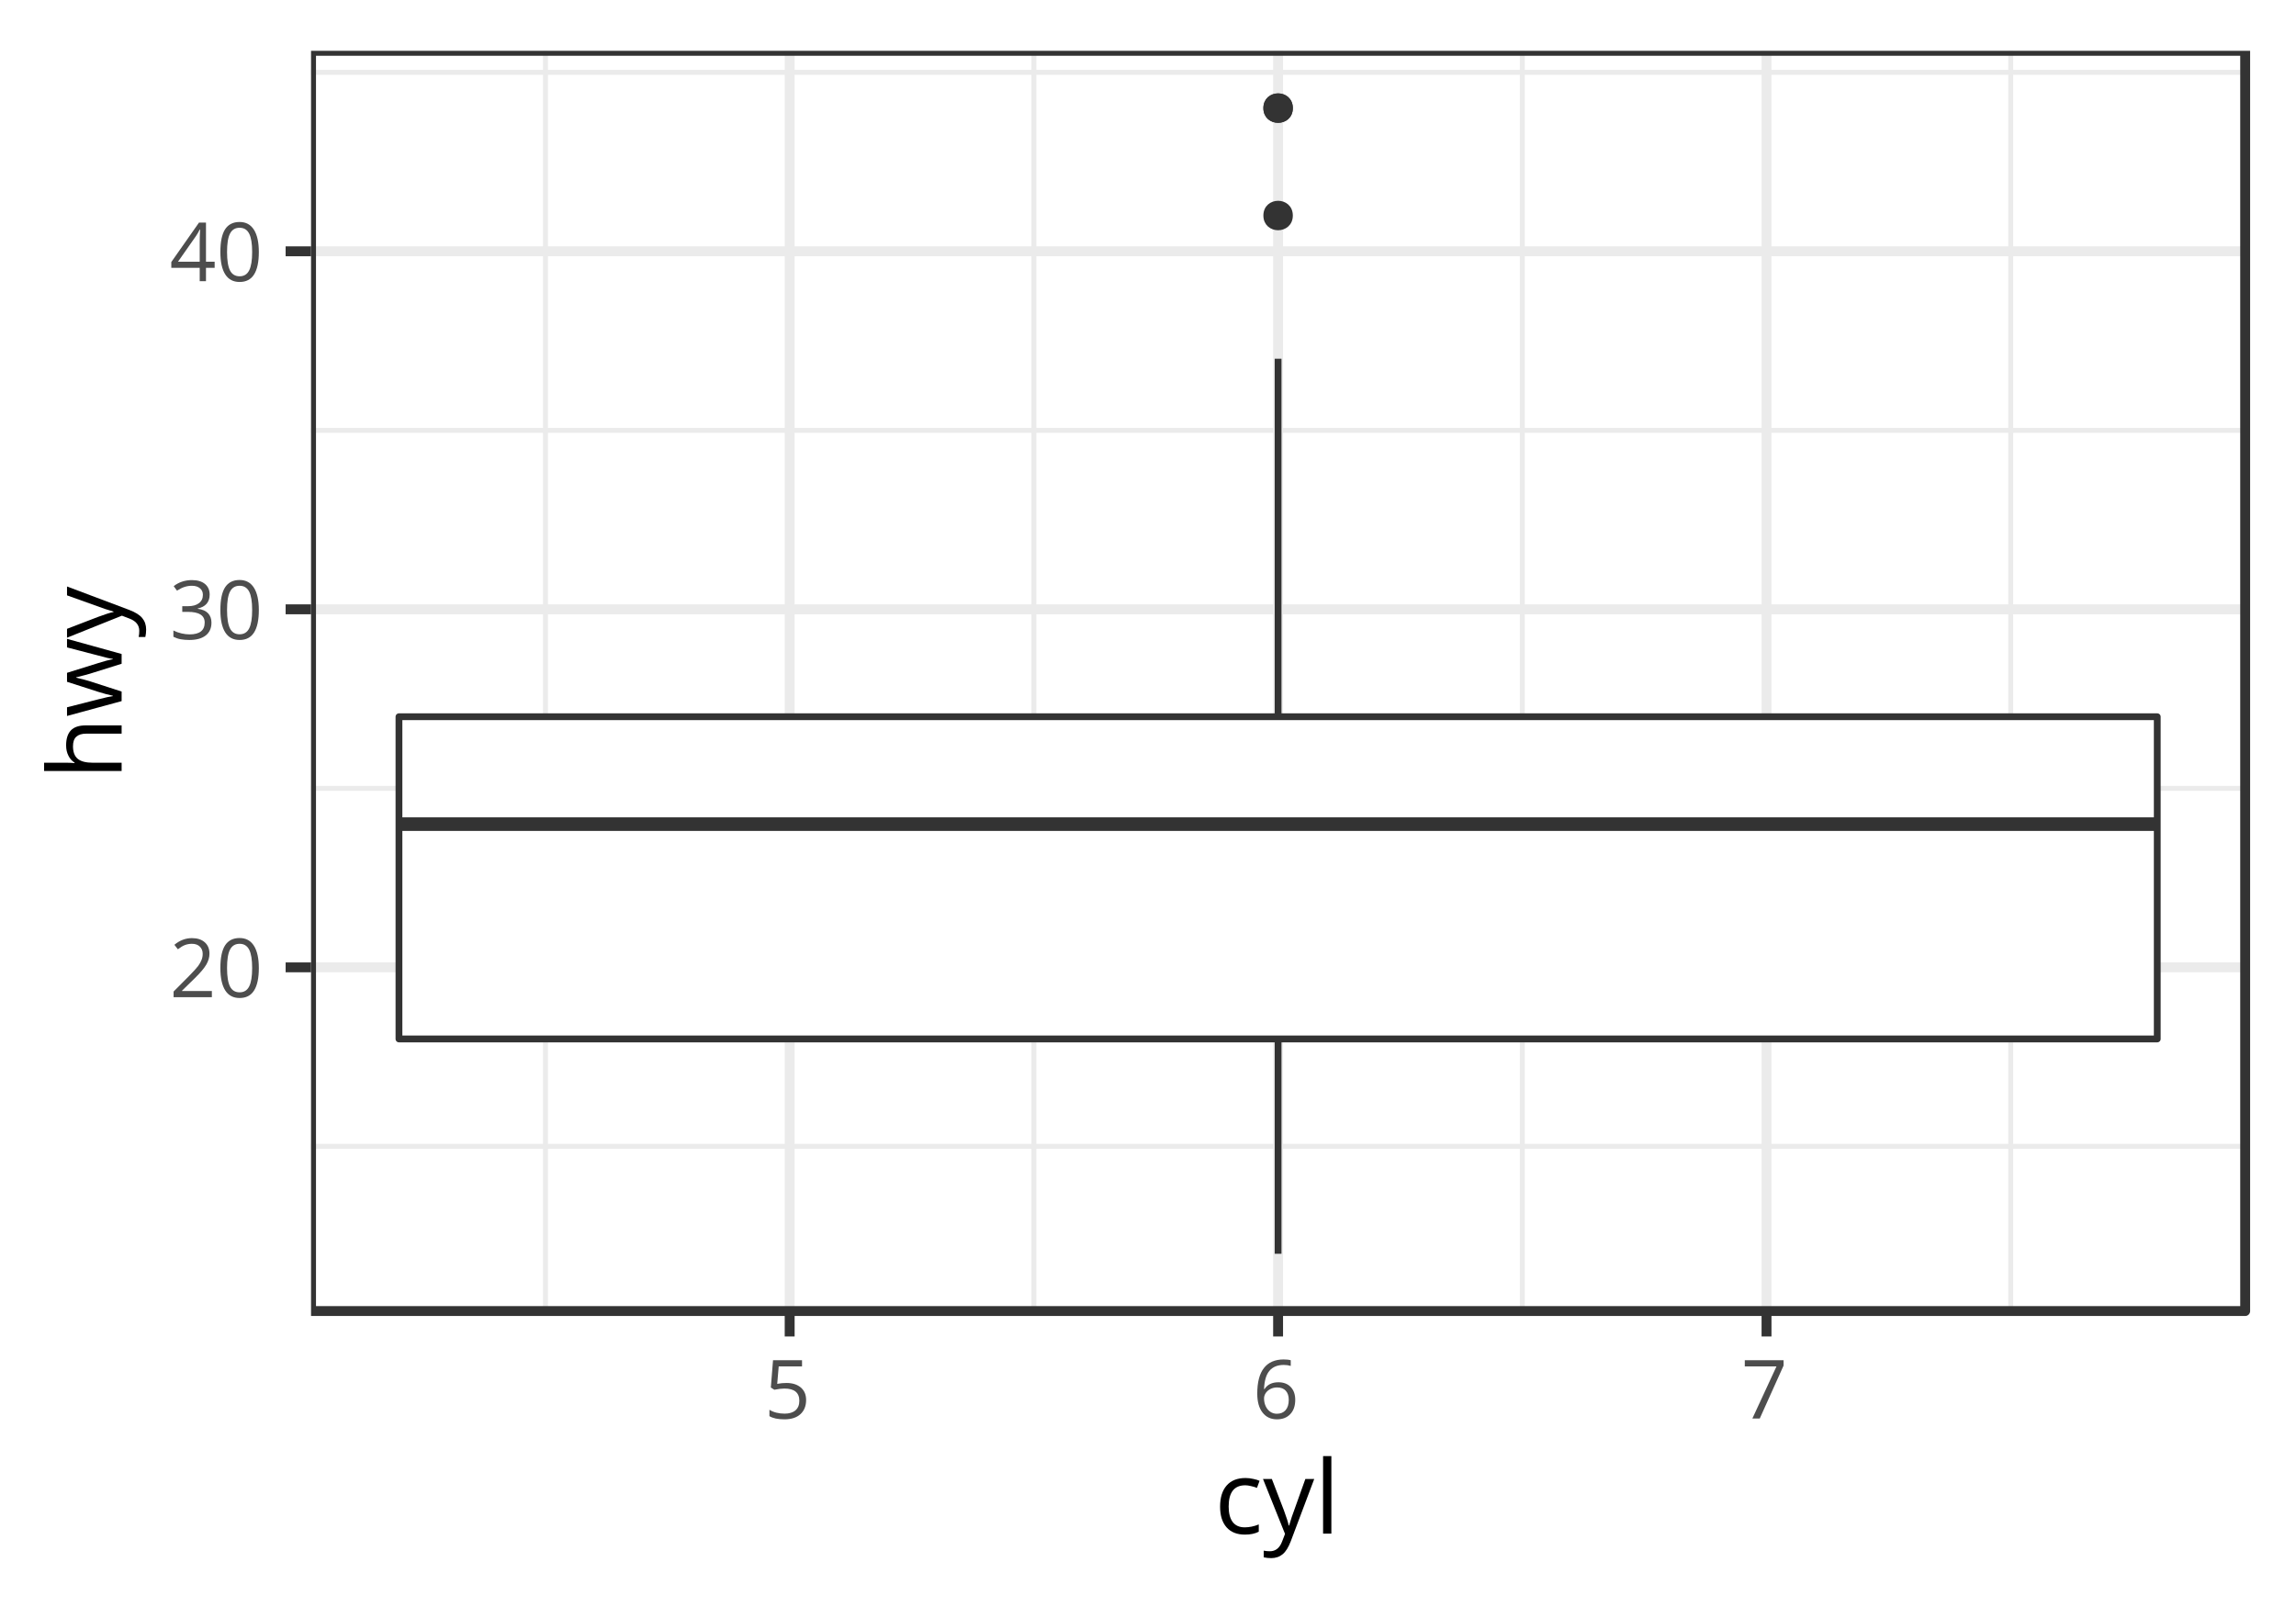
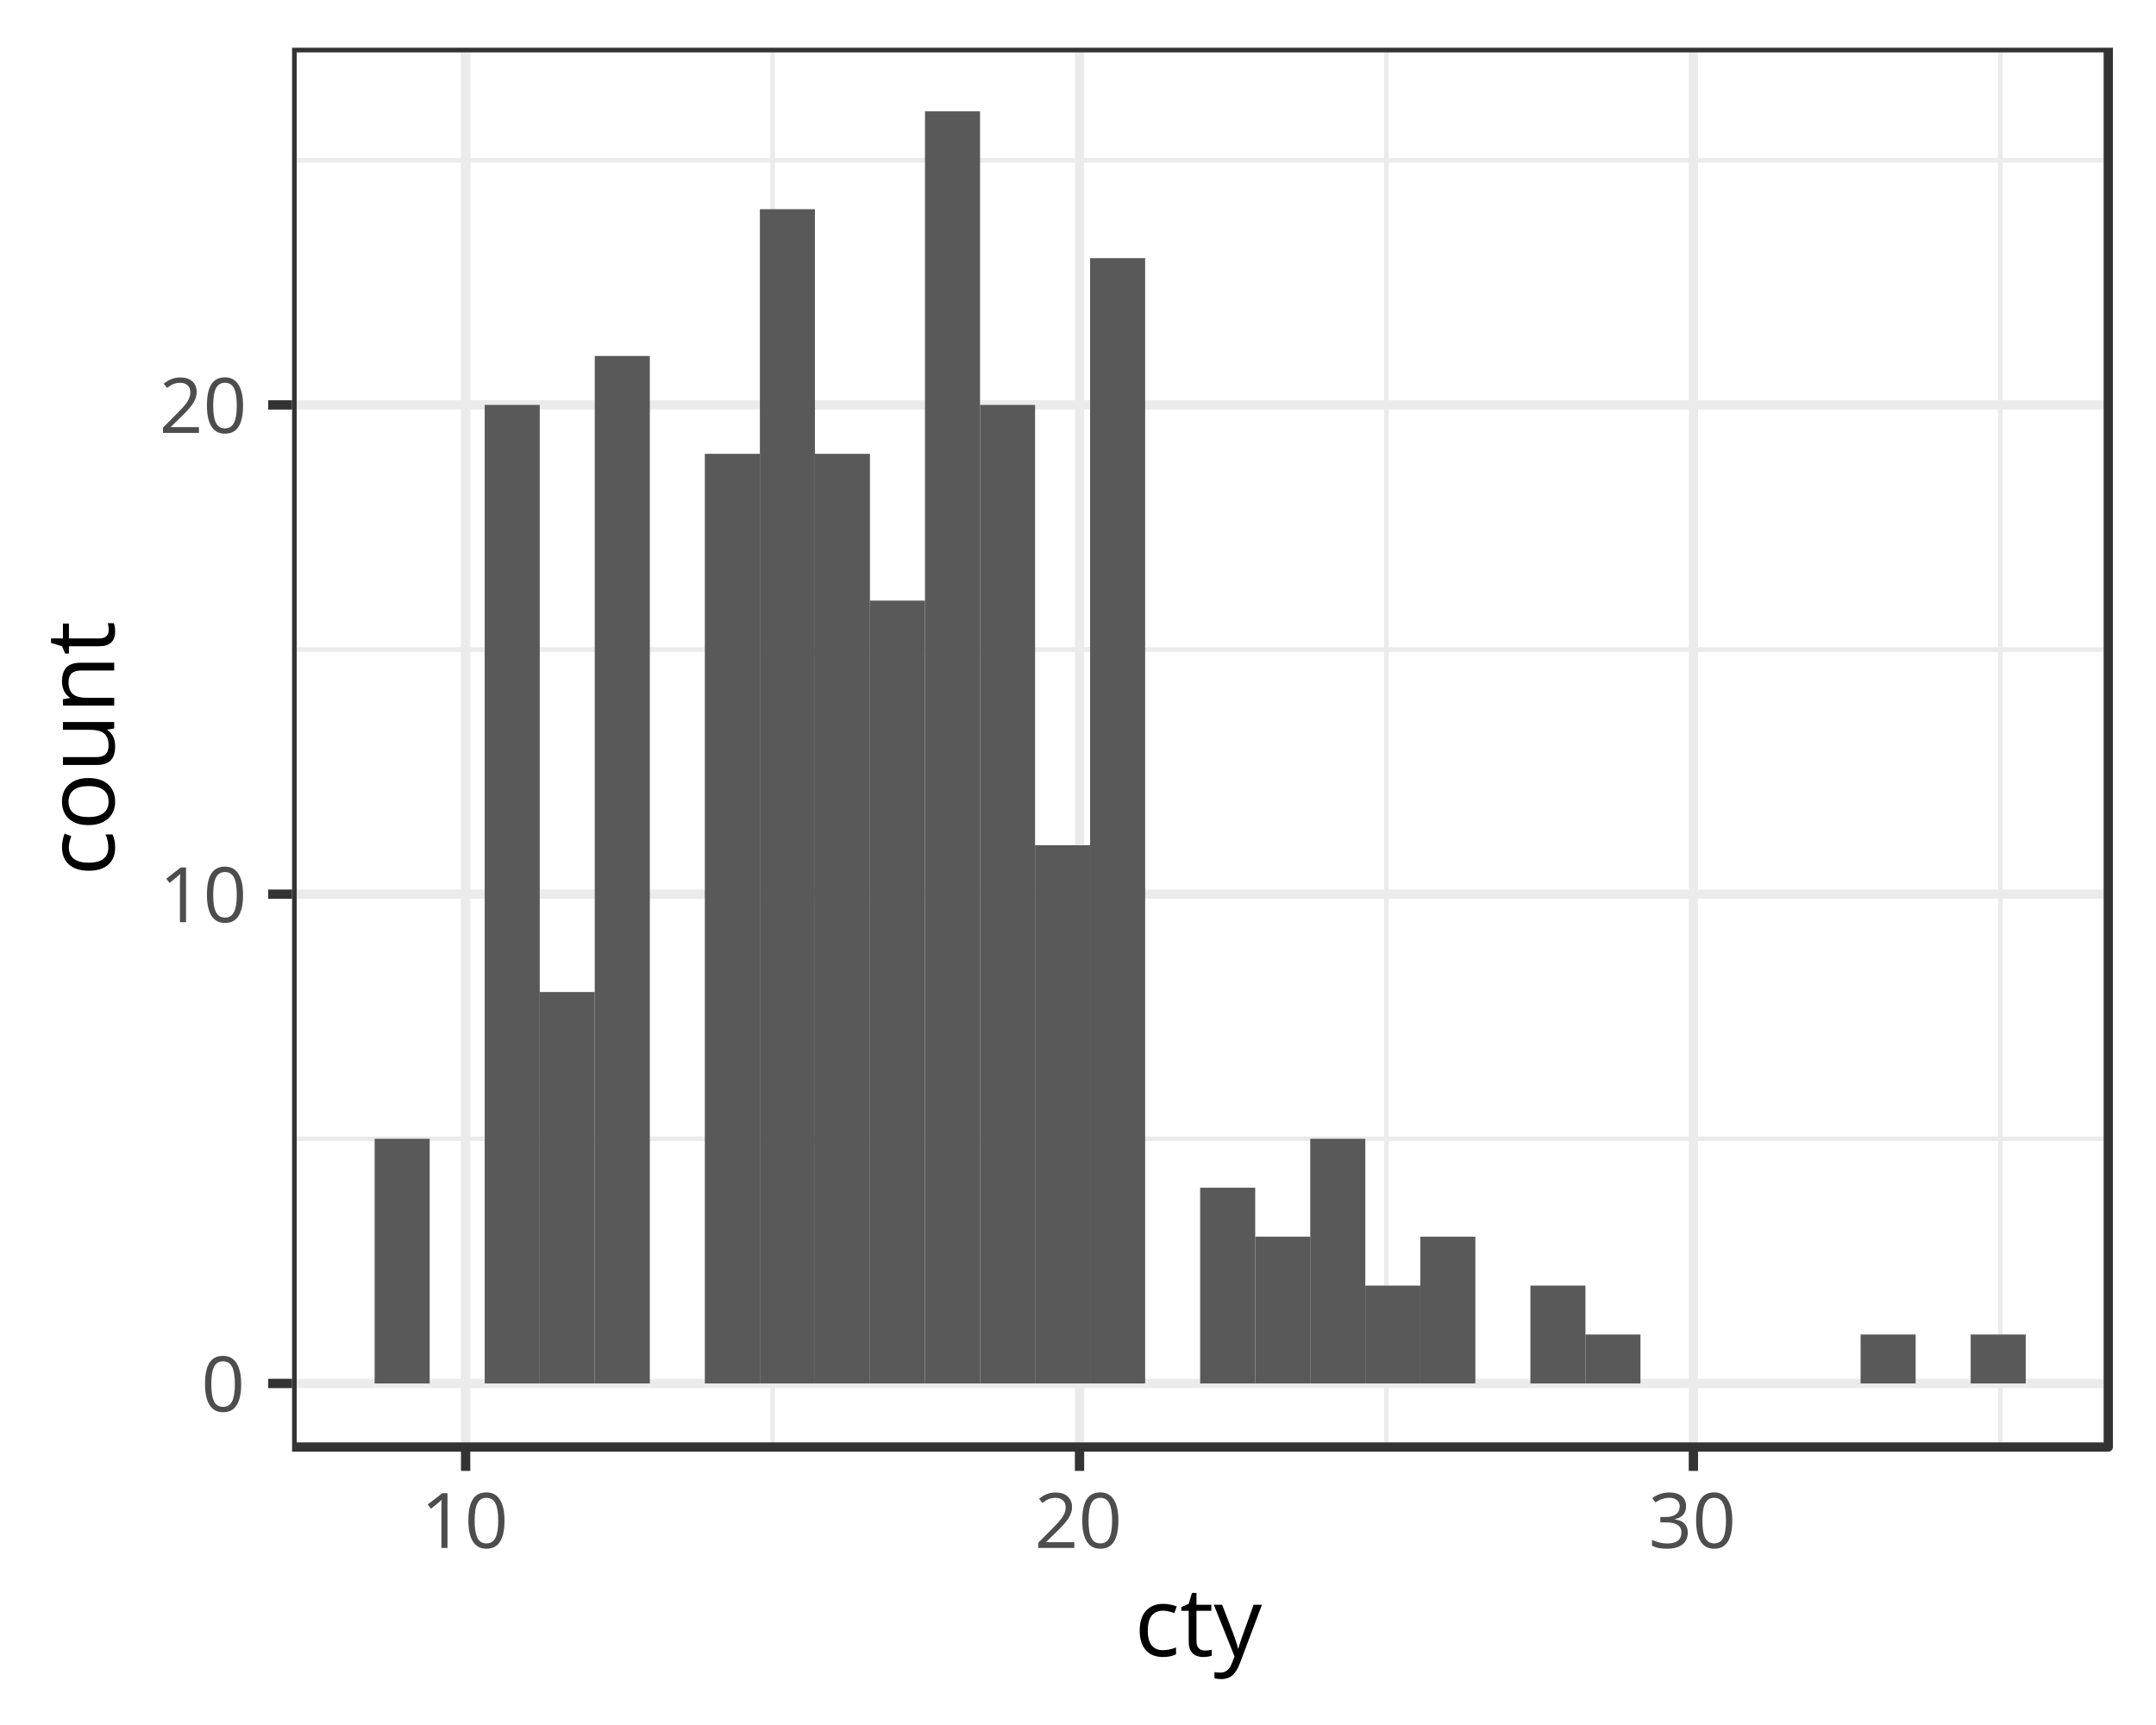
- <svg xmlns="http://www.w3.org/2000/svg" xmlns:xlink="http://www.w3.org/1999/xlink" width="360pt" height="252pt" viewBox="0 0 360 252" version="1.1">
+ <svg xmlns="http://www.w3.org/2000/svg" xmlns:xlink="http://www.w3.org/1999/xlink" width="360pt" height="288pt" viewBox="0 0 360 288" version="1.1">
  <defs>
    <g>
      <symbol overflow="visible" id="glyph0-0">
        <path style="stroke:none;" d="M 1.203 -9.141 L 6.453 -9.141 L 6.453 0 L 1.203 0 Z M 1.859 -0.656 L 5.812 -0.656 L 5.812 -8.484 L 1.859 -8.484 Z M 1.859 -0.656 " />
      </symbol>
      <symbol overflow="visible" id="glyph0-1">
+         <path style="stroke:none;" d="M 6.672 -4.578 C 6.672 -3.004 6.422 -1.828 5.922 -1.047 C 5.43 -0.266 4.676 0.125 3.656 0.125 C 2.664 0.125 1.914 -0.27 1.406 -1.062 C 0.895 -1.863 0.641 -3.035 0.641 -4.578 C 0.641 -6.172 0.883 -7.352 1.375 -8.125 C 1.875 -8.895 2.633 -9.281 3.656 -9.281 C 4.645 -9.281 5.395 -8.875 5.906 -8.062 C 6.414 -7.258 6.672 -6.098 6.672 -4.578 Z M 1.688 -4.578 C 1.688 -3.254 1.844 -2.285 2.156 -1.672 C 2.469 -1.066 2.969 -0.766 3.656 -0.766 C 4.344 -0.766 4.844 -1.07 5.156 -1.688 C 5.469 -2.301 5.625 -3.266 5.625 -4.578 C 5.625 -5.891 5.469 -6.848 5.156 -7.453 C 4.844 -8.066 4.344 -8.375 3.656 -8.375 C 2.969 -8.375 2.469 -8.07 2.156 -7.469 C 1.844 -6.875 1.688 -5.91 1.688 -4.578 Z M 1.688 -4.578 " />
+       </symbol>
+       <symbol overflow="visible" id="glyph0-2">
+         <path style="stroke:none;" d="M 4.469 0 L 3.453 0 L 3.453 -6.516 C 3.453 -7.055 3.469 -7.566 3.5 -8.047 C 3.414 -7.961 3.316 -7.867 3.203 -7.766 C 3.098 -7.672 2.602 -7.266 1.719 -6.547 L 1.172 -7.266 L 3.594 -9.141 L 4.469 -9.141 Z M 4.469 0 " />
+       </symbol>
+       <symbol overflow="visible" id="glyph0-3">
        <path style="stroke:none;" d="M 6.625 0 L 0.625 0 L 0.625 -0.891 L 3.031 -3.312 C 3.758 -4.051 4.238 -4.578 4.469 -4.891 C 4.707 -5.211 4.883 -5.523 5 -5.828 C 5.125 -6.129 5.188 -6.453 5.188 -6.797 C 5.188 -7.273 5.035 -7.656 4.734 -7.938 C 4.441 -8.227 4.031 -8.375 3.5 -8.375 C 3.125 -8.375 2.766 -8.312 2.422 -8.188 C 2.086 -8.062 1.711 -7.836 1.297 -7.516 L 0.75 -8.219 C 1.582 -8.914 2.5 -9.266 3.5 -9.266 C 4.352 -9.266 5.023 -9.047 5.516 -8.609 C 6.004 -8.172 6.25 -7.578 6.25 -6.828 C 6.25 -6.254 6.082 -5.68 5.75 -5.109 C 5.426 -4.547 4.82 -3.832 3.938 -2.969 L 1.938 -1.016 L 1.938 -0.969 L 6.625 -0.969 Z M 6.625 0 " />
      </symbol>
-       <symbol overflow="visible" id="glyph0-2">
-         <path style="stroke:none;" d="M 6.672 -4.578 C 6.672 -3.004 6.422 -1.828 5.922 -1.047 C 5.43 -0.266 4.676 0.125 3.656 0.125 C 2.664 0.125 1.914 -0.27 1.406 -1.062 C 0.895 -1.863 0.641 -3.035 0.641 -4.578 C 0.641 -6.172 0.883 -7.352 1.375 -8.125 C 1.875 -8.895 2.633 -9.281 3.656 -9.281 C 4.645 -9.281 5.395 -8.875 5.906 -8.062 C 6.414 -7.258 6.672 -6.098 6.672 -4.578 Z M 1.688 -4.578 C 1.688 -3.254 1.844 -2.285 2.156 -1.672 C 2.469 -1.066 2.969 -0.766 3.656 -0.766 C 4.344 -0.766 4.844 -1.07 5.156 -1.688 C 5.469 -2.301 5.625 -3.266 5.625 -4.578 C 5.625 -5.891 5.469 -6.848 5.156 -7.453 C 4.844 -8.066 4.344 -8.375 3.656 -8.375 C 2.969 -8.375 2.469 -8.07 2.156 -7.469 C 1.844 -6.875 1.688 -5.91 1.688 -4.578 Z M 1.688 -4.578 " />
-       </symbol>
-       <symbol overflow="visible" id="glyph0-3">
+       <symbol overflow="visible" id="glyph0-4">
        <path style="stroke:none;" d="M 6.281 -6.984 C 6.281 -6.398 6.117 -5.922 5.797 -5.547 C 5.473 -5.18 5.008 -4.938 4.406 -4.812 L 4.406 -4.766 C 5.133 -4.672 5.676 -4.438 6.031 -4.062 C 6.383 -3.688 6.562 -3.195 6.562 -2.594 C 6.562 -1.719 6.258 -1.047 5.656 -0.578 C 5.051 -0.109 4.195 0.125 3.094 0.125 C 2.602 0.125 2.156 0.086 1.75 0.016 C 1.352 -0.055 0.969 -0.188 0.594 -0.375 L 0.594 -1.359 C 0.988 -1.16 1.41 -1.008 1.859 -0.906 C 2.305 -0.801 2.727 -0.75 3.125 -0.75 C 4.707 -0.75 5.5 -1.367 5.5 -2.609 C 5.5 -3.723 4.625 -4.281 2.875 -4.281 L 1.984 -4.281 L 1.984 -5.172 L 2.891 -5.172 C 3.609 -5.172 4.176 -5.328 4.594 -5.641 C 5.008 -5.953 5.219 -6.391 5.219 -6.953 C 5.219 -7.391 5.062 -7.734 4.75 -7.984 C 4.445 -8.242 4.031 -8.375 3.5 -8.375 C 3.102 -8.375 2.727 -8.316 2.375 -8.203 C 2.02 -8.098 1.613 -7.898 1.156 -7.609 L 0.641 -8.312 C 1.016 -8.613 1.445 -8.848 1.938 -9.016 C 2.426 -9.18 2.941 -9.266 3.484 -9.266 C 4.367 -9.266 5.055 -9.062 5.547 -8.656 C 6.035 -8.25 6.281 -7.691 6.281 -6.984 Z M 6.281 -6.984 " />
-       </symbol>
-       <symbol overflow="visible" id="glyph0-4">
-         <path style="stroke:none;" d="M 7.062 -2.094 L 5.703 -2.094 L 5.703 0 L 4.719 0 L 4.719 -2.094 L 0.266 -2.094 L 0.266 -3 L 4.609 -9.188 L 5.703 -9.188 L 5.703 -3.047 L 7.062 -3.047 Z M 4.719 -3.047 L 4.719 -6.078 C 4.719 -6.672 4.738 -7.344 4.781 -8.094 L 4.719 -8.094 C 4.52 -7.695 4.332 -7.367 4.156 -7.109 L 1.312 -3.047 Z M 4.719 -3.047 " />
-       </symbol>
-       <symbol overflow="visible" id="glyph0-5">
-         <path style="stroke:none;" d="M 3.484 -5.578 C 4.441 -5.578 5.195 -5.336 5.75 -4.859 C 6.301 -4.391 6.578 -3.738 6.578 -2.906 C 6.578 -1.957 6.273 -1.211 5.672 -0.672 C 5.078 -0.141 4.25 0.125 3.188 0.125 C 2.156 0.125 1.367 -0.039 0.828 -0.375 L 0.828 -1.375 C 1.117 -1.188 1.477 -1.035 1.906 -0.922 C 2.344 -0.816 2.773 -0.766 3.203 -0.766 C 3.93 -0.766 4.5 -0.938 4.906 -1.281 C 5.312 -1.633 5.516 -2.133 5.516 -2.781 C 5.516 -4.062 4.734 -4.703 3.172 -4.703 C 2.773 -4.703 2.25 -4.641 1.594 -4.516 L 1.047 -4.859 L 1.391 -9.141 L 5.938 -9.141 L 5.938 -8.172 L 2.281 -8.172 L 2.047 -5.438 C 2.523 -5.531 3.004 -5.578 3.484 -5.578 Z M 3.484 -5.578 " />
-       </symbol>
-       <symbol overflow="visible" id="glyph0-6">
-         <path style="stroke:none;" d="M 0.734 -3.906 C 0.734 -5.695 1.082 -7.035 1.781 -7.922 C 2.477 -8.816 3.508 -9.266 4.875 -9.266 C 5.344 -9.266 5.711 -9.223 5.984 -9.141 L 5.984 -8.25 C 5.66 -8.352 5.297 -8.406 4.891 -8.406 C 3.91 -8.406 3.16 -8.098 2.641 -7.484 C 2.129 -6.879 1.848 -5.926 1.797 -4.625 L 1.875 -4.625 C 2.332 -5.332 3.055 -5.688 4.047 -5.688 C 4.867 -5.688 5.516 -5.438 5.984 -4.938 C 6.453 -4.445 6.688 -3.781 6.688 -2.938 C 6.688 -1.977 6.426 -1.227 5.906 -0.688 C 5.395 -0.145 4.695 0.125 3.812 0.125 C 2.863 0.125 2.113 -0.227 1.562 -0.938 C 1.008 -1.645 0.734 -2.633 0.734 -3.906 Z M 3.797 -0.75 C 4.391 -0.75 4.848 -0.938 5.172 -1.312 C 5.504 -1.688 5.672 -2.227 5.672 -2.938 C 5.672 -3.539 5.516 -4.016 5.203 -4.359 C 4.898 -4.703 4.445 -4.875 3.844 -4.875 C 3.469 -4.875 3.125 -4.797 2.812 -4.641 C 2.5 -4.484 2.25 -4.27 2.062 -4 C 1.883 -3.727 1.797 -3.445 1.797 -3.156 C 1.797 -2.727 1.879 -2.328 2.047 -1.953 C 2.211 -1.586 2.445 -1.297 2.75 -1.078 C 3.062 -0.859 3.41 -0.75 3.797 -0.75 Z M 3.797 -0.75 " />
-       </symbol>
-       <symbol overflow="visible" id="glyph0-7">
-         <path style="stroke:none;" d="M 1.781 0 L 5.562 -8.172 L 0.594 -8.172 L 0.594 -9.141 L 6.672 -9.141 L 6.672 -8.297 L 2.938 0 Z M 1.781 0 " />
      </symbol>
      <symbol overflow="visible" id="glyph1-0">
        <path style="stroke:none;" d="M 1.516 -11.422 L 8.078 -11.422 L 8.078 0 L 1.516 0 Z M 2.328 -0.812 L 7.266 -0.812 L 7.266 -10.609 L 2.328 -10.609 Z M 2.328 -0.812 " />
      </symbol>
      <symbol overflow="visible" id="glyph1-1">
        <path style="stroke:none;" d="M 4.797 0.156 C 3.555 0.156 2.598 -0.223 1.922 -0.984 C 1.242 -1.754 0.906 -2.836 0.906 -4.234 C 0.906 -5.66 1.25 -6.766 1.938 -7.547 C 2.625 -8.328 3.609 -8.719 4.891 -8.719 C 5.297 -8.719 5.703 -8.672 6.109 -8.578 C 6.523 -8.492 6.852 -8.395 7.094 -8.281 L 6.688 -7.172 C 6.406 -7.285 6.094 -7.379 5.75 -7.453 C 5.414 -7.535 5.117 -7.578 4.859 -7.578 C 3.117 -7.578 2.25 -6.469 2.25 -4.25 C 2.25 -3.195 2.457 -2.391 2.875 -1.828 C 3.301 -1.266 3.93 -0.984 4.766 -0.984 C 5.484 -0.984 6.219 -1.133 6.969 -1.438 L 6.969 -0.297 C 6.395 0.004 5.672 0.156 4.797 0.156 Z M 4.797 0.156 " />
      </symbol>
      <symbol overflow="visible" id="glyph1-2">
+         <path style="stroke:none;" d="M 4.141 -0.922 C 4.367 -0.922 4.586 -0.938 4.797 -0.969 C 5.016 -1 5.188 -1.035 5.312 -1.078 L 5.312 -0.078 C 5.176 -0.004 4.969 0.051 4.688 0.094 C 4.414 0.133 4.172 0.156 3.953 0.156 C 2.297 0.156 1.469 -0.719 1.469 -2.469 L 1.469 -7.562 L 0.25 -7.562 L 0.25 -8.188 L 1.469 -8.719 L 2.016 -10.547 L 2.766 -10.547 L 2.766 -8.562 L 5.25 -8.562 L 5.25 -7.562 L 2.766 -7.562 L 2.766 -2.516 C 2.766 -2.004 2.883 -1.609 3.125 -1.328 C 3.375 -1.055 3.711 -0.922 4.141 -0.922 Z M 4.141 -0.922 " />
+       </symbol>
+       <symbol overflow="visible" id="glyph1-3">
        <path style="stroke:none;" d="M 0.016 -8.562 L 1.406 -8.562 L 3.281 -3.688 C 3.695 -2.57 3.953 -1.766 4.047 -1.266 L 4.109 -1.266 C 4.18 -1.535 4.32 -1.988 4.531 -2.625 C 4.75 -3.27 5.457 -5.25 6.656 -8.562 L 8.047 -8.562 L 4.375 1.188 C 4.008 2.156 3.582 2.836 3.094 3.234 C 2.602 3.641 2.004 3.844 1.297 3.844 C 0.898 3.844 0.508 3.801 0.125 3.719 L 0.125 2.672 C 0.414 2.734 0.738 2.766 1.094 2.766 C 1.977 2.766 2.613 2.266 3 1.266 L 3.469 0.047 Z M 0.016 -8.562 " />
-       </symbol>
-       <symbol overflow="visible" id="glyph1-3">
-         <path style="stroke:none;" d="M 2.672 0 L 1.375 0 L 1.375 -12.156 L 2.672 -12.156 Z M 2.672 0 " />
      </symbol>
      <symbol overflow="visible" id="glyph2-0">
        <path style="stroke:none;" d="M -11.422 -1.516 L -11.422 -8.078 L 0 -8.078 L 0 -1.516 Z M -0.812 -2.328 L -0.812 -7.266 L -10.609 -7.266 L -10.609 -2.328 Z M -0.812 -2.328 " />
      </symbol>
      <symbol overflow="visible" id="glyph2-1">
-         <path style="stroke:none;" d="M 0 -7.234 L -5.547 -7.234 C -6.242 -7.234 -6.766 -7.07 -7.109 -6.75 C -7.453 -6.438 -7.625 -5.941 -7.625 -5.266 C -7.625 -4.367 -7.379 -3.711 -6.891 -3.297 C -6.398 -2.879 -5.598 -2.672 -4.484 -2.672 L 0 -2.672 L 0 -1.375 L -12.156 -1.375 L -12.156 -2.672 L -8.484 -2.672 C -8.035 -2.672 -7.664 -2.648 -7.375 -2.609 L -7.375 -2.688 C -7.789 -2.945 -8.113 -3.312 -8.344 -3.781 C -8.582 -4.25 -8.703 -4.785 -8.703 -5.391 C -8.703 -6.441 -8.453 -7.227 -7.953 -7.75 C -7.461 -8.27 -6.676 -8.531 -5.594 -8.531 L 0 -8.531 Z M 0 -7.234 " />
+         <path style="stroke:none;" d="M 0.156 -4.797 C 0.156 -3.555 -0.223 -2.598 -0.984 -1.922 C -1.754 -1.242 -2.836 -0.906 -4.234 -0.906 C -5.66 -0.906 -6.766 -1.25 -7.547 -1.938 C -8.328 -2.625 -8.719 -3.609 -8.719 -4.891 C -8.719 -5.297 -8.672 -5.703 -8.578 -6.109 C -8.492 -6.523 -8.395 -6.852 -8.281 -7.094 L -7.172 -6.688 C -7.285 -6.406 -7.379 -6.094 -7.453 -5.75 C -7.535 -5.414 -7.578 -5.117 -7.578 -4.859 C -7.578 -3.117 -6.469 -2.25 -4.25 -2.25 C -3.195 -2.25 -2.391 -2.457 -1.828 -2.875 C -1.266 -3.301 -0.984 -3.93 -0.984 -4.766 C -0.984 -5.484 -1.133 -6.219 -1.438 -6.969 L -0.297 -6.969 C 0.004 -6.395 0.156 -5.672 0.156 -4.797 Z M 0.156 -4.797 " />
      </symbol>
      <symbol overflow="visible" id="glyph2-2">
-         <path style="stroke:none;" d="M 0 -8.375 L -5.031 -6.797 C -5.332 -6.703 -6.031 -6.52 -7.125 -6.25 L -7.125 -6.188 C -6.207 -5.977 -5.504 -5.797 -5.016 -5.641 L 0 -4.016 L 0 -2.516 L -8.562 -0.188 L -8.562 -1.547 C -6.414 -2.098 -4.781 -2.516 -3.656 -2.797 C -2.531 -3.086 -1.77 -3.254 -1.375 -3.297 L -1.375 -3.359 C -1.676 -3.422 -2.062 -3.516 -2.531 -3.641 C -3 -3.766 -3.375 -3.875 -3.656 -3.969 L -8.562 -5.547 L -8.562 -6.953 L -3.656 -8.484 C -2.758 -8.773 -2.004 -8.973 -1.391 -9.078 L -1.391 -9.141 C -1.578 -9.16 -1.863 -9.211 -2.25 -9.297 C -2.645 -9.391 -4.75 -9.938 -8.562 -10.938 L -8.562 -12.281 L 0 -9.906 Z M 0 -8.375 " />
+         <path style="stroke:none;" d="M -4.297 -8.766 C -2.898 -8.766 -1.805 -8.41 -1.016 -7.703 C -0.234 -7.004 0.156 -6.035 0.156 -4.797 C 0.156 -4.035 -0.02 -3.359 -0.375 -2.766 C -0.738 -2.172 -1.254 -1.711 -1.922 -1.391 C -2.598 -1.066 -3.391 -0.906 -4.297 -0.906 C -5.691 -0.906 -6.773 -1.254 -7.547 -1.953 C -8.328 -2.648 -8.719 -3.617 -8.719 -4.859 C -8.719 -6.055 -8.316 -7.004 -7.516 -7.703 C -6.723 -8.41 -5.648 -8.766 -4.297 -8.766 Z M -4.297 -2.25 C -3.203 -2.25 -2.367 -2.469 -1.797 -2.906 C -1.223 -3.344 -0.938 -3.984 -0.938 -4.828 C -0.938 -5.68 -1.219 -6.328 -1.781 -6.766 C -2.352 -7.203 -3.191 -7.422 -4.297 -7.422 C -5.379 -7.422 -6.203 -7.203 -6.766 -6.766 C -7.336 -6.328 -7.625 -5.676 -7.625 -4.812 C -7.625 -3.969 -7.344 -3.328 -6.781 -2.891 C -6.227 -2.461 -5.398 -2.25 -4.297 -2.25 Z M -4.297 -2.25 " />
      </symbol>
      <symbol overflow="visible" id="glyph2-3">
-         <path style="stroke:none;" d="M -8.562 -0.016 L -8.562 -1.406 L -3.688 -3.281 C -2.57 -3.695 -1.766 -3.953 -1.266 -4.047 L -1.266 -4.109 C -1.535 -4.18 -1.988 -4.32 -2.625 -4.531 C -3.27 -4.75 -5.25 -5.457 -8.562 -6.656 L -8.562 -8.047 L 1.188 -4.375 C 2.156 -4.008 2.836 -3.582 3.234 -3.094 C 3.641 -2.602 3.844 -2.004 3.844 -1.297 C 3.844 -0.898 3.801 -0.508 3.719 -0.125 L 2.672 -0.125 C 2.734 -0.414 2.766 -0.738 2.766 -1.094 C 2.766 -1.977 2.266 -2.613 1.266 -3 L 0.047 -3.469 Z M -8.562 -0.016 " />
+         <path style="stroke:none;" d="M -8.562 -2.594 L -3.016 -2.594 C -2.316 -2.594 -1.797 -2.75 -1.453 -3.062 C -1.109 -3.383 -0.938 -3.883 -0.938 -4.562 C -0.938 -5.457 -1.18 -6.113 -1.672 -6.531 C -2.16 -6.945 -2.957 -7.156 -4.062 -7.156 L -8.562 -7.156 L -8.562 -8.453 L 0 -8.453 L 0 -7.375 L -1.156 -7.188 L -1.156 -7.125 C -0.727 -6.852 -0.398 -6.484 -0.172 -6.016 C 0.047 -5.547 0.156 -5.008 0.156 -4.406 C 0.156 -3.363 -0.086 -2.582 -0.578 -2.062 C -1.078 -1.539 -1.875 -1.281 -2.969 -1.281 L -8.562 -1.281 Z M -8.562 -2.594 " />
+       </symbol>
+       <symbol overflow="visible" id="glyph2-4">
+         <path style="stroke:none;" d="M 0 -7.234 L -5.547 -7.234 C -6.242 -7.234 -6.766 -7.07 -7.109 -6.75 C -7.453 -6.438 -7.625 -5.941 -7.625 -5.266 C -7.625 -4.367 -7.379 -3.711 -6.891 -3.297 C -6.41 -2.879 -5.613 -2.672 -4.5 -2.672 L 0 -2.672 L 0 -1.375 L -8.562 -1.375 L -8.562 -2.438 L -7.391 -2.641 L -7.391 -2.703 C -7.816 -2.973 -8.145 -3.348 -8.375 -3.828 C -8.602 -4.305 -8.719 -4.836 -8.719 -5.422 C -8.719 -6.453 -8.469 -7.227 -7.969 -7.75 C -7.477 -8.27 -6.688 -8.531 -5.594 -8.531 L 0 -8.531 Z M 0 -7.234 " />
+       </symbol>
+       <symbol overflow="visible" id="glyph2-5">
+         <path style="stroke:none;" d="M -0.922 -4.141 C -0.922 -4.367 -0.938 -4.586 -0.969 -4.797 C -1 -5.016 -1.035 -5.188 -1.078 -5.312 L -0.078 -5.312 C -0.004 -5.176 0.051 -4.969 0.094 -4.688 C 0.133 -4.414 0.156 -4.172 0.156 -3.953 C 0.156 -2.297 -0.719 -1.469 -2.469 -1.469 L -7.562 -1.469 L -7.562 -0.25 L -8.188 -0.25 L -8.719 -1.469 L -10.547 -2.016 L -10.547 -2.766 L -8.562 -2.766 L -8.562 -5.25 L -7.562 -5.25 L -7.562 -2.766 L -2.516 -2.766 C -2.004 -2.766 -1.609 -2.883 -1.328 -3.125 C -1.055 -3.375 -0.922 -3.711 -0.922 -4.141 Z M -0.922 -4.141 " />
      </symbol>
    </g>
    <clipPath id="clip1">
-       <path d="M 48.77 7.969 L 353 7.969 L 353 206 L 48.77 206 Z M 48.77 7.969 " />
+       <path d="M 48.77 7.969 L 353 7.969 L 353 242 L 48.77 242 Z M 48.77 7.969 " />
    </clipPath>
    <clipPath id="clip2">
-       <path d="M 48.77 179 L 353 179 L 353 181 L 48.77 181 Z M 48.77 179 " />
+       <path d="M 48.77 189 L 353 189 L 353 191 L 48.77 191 Z M 48.77 189 " />
    </clipPath>
    <clipPath id="clip3">
-       <path d="M 48.77 123 L 353 123 L 353 125 L 48.77 125 Z M 48.77 123 " />
+       <path d="M 48.77 108 L 353 108 L 353 109 L 48.77 109 Z M 48.77 108 " />
    </clipPath>
    <clipPath id="clip4">
-       <path d="M 48.77 67 L 353 67 L 353 68 L 48.77 68 Z M 48.77 67 " />
+       <path d="M 48.77 26 L 353 26 L 353 28 L 48.77 28 Z M 48.77 26 " />
    </clipPath>
    <clipPath id="clip5">
-       <path d="M 48.77 10 L 353 10 L 353 12 L 48.77 12 Z M 48.77 10 " />
+       <path d="M 128 7.969 L 130 7.969 L 130 242 L 128 242 Z M 128 7.969 " />
    </clipPath>
    <clipPath id="clip6">
-       <path d="M 85 7.969 L 86 7.969 L 86 206 L 85 206 Z M 85 7.969 " />
+       <path d="M 231 7.969 L 232 7.969 L 232 242 L 231 242 Z M 231 7.969 " />
    </clipPath>
    <clipPath id="clip7">
-       <path d="M 161 7.969 L 163 7.969 L 163 206 L 161 206 Z M 161 7.969 " />
+       <path d="M 333 7.969 L 335 7.969 L 335 242 L 333 242 Z M 333 7.969 " />
    </clipPath>
    <clipPath id="clip8">
-       <path d="M 238 7.969 L 240 7.969 L 240 206 L 238 206 Z M 238 7.969 " />
+       <path d="M 48.77 230 L 353 230 L 353 232 L 48.77 232 Z M 48.77 230 " />
    </clipPath>
    <clipPath id="clip9">
-       <path d="M 314 7.969 L 316 7.969 L 316 206 L 314 206 Z M 314 7.969 " />
+       <path d="M 48.77 148 L 353 148 L 353 151 L 48.77 151 Z M 48.77 148 " />
    </clipPath>
    <clipPath id="clip10">
-       <path d="M 48.77 150 L 353 150 L 353 153 L 48.77 153 Z M 48.77 150 " />
+       <path d="M 48.77 66 L 353 66 L 353 69 L 48.77 69 Z M 48.77 66 " />
    </clipPath>
    <clipPath id="clip11">
-       <path d="M 48.77 94 L 353 94 L 353 97 L 48.77 97 Z M 48.77 94 " />
+       <path d="M 76 7.969 L 79 7.969 L 79 242.59 L 76 242.59 Z M 76 7.969 " />
    </clipPath>
    <clipPath id="clip12">
-       <path d="M 48.77 38 L 353 38 L 353 41 L 48.77 41 Z M 48.77 38 " />
+       <path d="M 179 7.969 L 182 7.969 L 182 242.59 L 179 242.59 Z M 179 7.969 " />
    </clipPath>
    <clipPath id="clip13">
-       <path d="M 123 7.969 L 125 7.969 L 125 206.59 L 123 206.59 Z M 123 7.969 " />
+       <path d="M 281 7.969 L 284 7.969 L 284 242.59 L 281 242.59 Z M 281 7.969 " />
    </clipPath>
    <clipPath id="clip14">
-       <path d="M 199 7.969 L 202 7.969 L 202 206.59 L 199 206.59 Z M 199 7.969 " />
-     </clipPath>
-     <clipPath id="clip15">
-       <path d="M 276 7.969 L 278 7.969 L 278 206.59 L 276 206.59 Z M 276 7.969 " />
-     </clipPath>
-     <clipPath id="clip16">
-       <path d="M 48.77 7.969 L 353 7.969 L 353 206.59 L 48.77 206.59 Z M 48.77 7.969 " />
+       <path d="M 48.77 7.969 L 353 7.969 L 353 242.59 L 48.77 242.59 Z M 48.77 7.969 " />
    </clipPath>
  </defs>
-   <g id="surface1048">
-     <rect x="0" y="0" width="360" height="252" style="fill:rgb(100%,100%,100%);fill-opacity:1;stroke:none;" />
-     <rect x="0" y="0" width="360" height="252" style="fill:rgb(100%,100%,100%);fill-opacity:1;stroke:none;" />
-     <path style="fill:none;stroke-width:1.552;stroke-linecap:round;stroke-linejoin:round;stroke:rgb(100%,100%,100%);stroke-opacity:1;stroke-miterlimit:10;" d="M 0 252 L 360 252 L 360 0 L 0 0 Z M 0 252 " />
+   <g id="surface347">
+     <rect x="0" y="0" width="360" height="288" style="fill:rgb(100%,100%,100%);fill-opacity:1;stroke:none;" />
+     <rect x="0" y="0" width="360" height="288" style="fill:rgb(100%,100%,100%);fill-opacity:1;stroke:none;" />
+     <path style="fill:none;stroke-width:1.552;stroke-linecap:round;stroke-linejoin:round;stroke:rgb(100%,100%,100%);stroke-opacity:1;stroke-miterlimit:10;" d="M 0 288 L 360 288 L 360 0 L 0 0 Z M 0 288 " />
    <g clip-path="url(#clip1)" clip-rule="nonzero">
-       <path style=" stroke:none;fill-rule:nonzero;fill:rgb(100%,100%,100%);fill-opacity:1;" d="M 48.77 205.59 L 352.031 205.59 L 352.031 7.969 L 48.77 7.969 Z M 48.77 205.59 " />
+       <path style=" stroke:none;fill-rule:nonzero;fill:rgb(100%,100%,100%);fill-opacity:1;" d="M 48.77 241.59 L 352.031 241.59 L 352.031 7.969 L 48.77 7.969 Z M 48.77 241.59 " />
    </g>
    <g clip-path="url(#clip2)" clip-rule="nonzero">
-       <path style="fill:none;stroke-width:0.776;stroke-linecap:butt;stroke-linejoin:round;stroke:rgb(92.157%,92.157%,92.157%);stroke-opacity:1;stroke-miterlimit:10;" d="M 48.77 179.766 L 352.031 179.766 " />
+       <path style="fill:none;stroke-width:0.776;stroke-linecap:butt;stroke-linejoin:round;stroke:rgb(92.157%,92.157%,92.157%);stroke-opacity:1;stroke-miterlimit:10;" d="M 48.77 190.129 L 352.031 190.129 " />
    </g>
    <g clip-path="url(#clip3)" clip-rule="nonzero">
-       <path style="fill:none;stroke-width:0.776;stroke-linecap:butt;stroke-linejoin:round;stroke:rgb(92.157%,92.157%,92.157%);stroke-opacity:1;stroke-miterlimit:10;" d="M 48.77 123.625 L 352.031 123.625 " />
+       <path style="fill:none;stroke-width:0.776;stroke-linecap:butt;stroke-linejoin:round;stroke:rgb(92.157%,92.157%,92.157%);stroke-opacity:1;stroke-miterlimit:10;" d="M 48.77 108.445 L 352.031 108.445 " />
    </g>
    <g clip-path="url(#clip4)" clip-rule="nonzero">
-       <path style="fill:none;stroke-width:0.776;stroke-linecap:butt;stroke-linejoin:round;stroke:rgb(92.157%,92.157%,92.157%);stroke-opacity:1;stroke-miterlimit:10;" d="M 48.77 67.48 L 352.031 67.48 " />
+       <path style="fill:none;stroke-width:0.776;stroke-linecap:butt;stroke-linejoin:round;stroke:rgb(92.157%,92.157%,92.157%);stroke-opacity:1;stroke-miterlimit:10;" d="M 48.77 26.758 L 352.031 26.758 " />
    </g>
    <g clip-path="url(#clip5)" clip-rule="nonzero">
-       <path style="fill:none;stroke-width:0.776;stroke-linecap:butt;stroke-linejoin:round;stroke:rgb(92.157%,92.157%,92.157%);stroke-opacity:1;stroke-miterlimit:10;" d="M 48.77 11.34 L 352.031 11.34 " />
+       <path style="fill:none;stroke-width:0.776;stroke-linecap:butt;stroke-linejoin:round;stroke:rgb(92.157%,92.157%,92.157%);stroke-opacity:1;stroke-miterlimit:10;" d="M 129 241.59 L 129 7.969 " />
    </g>
    <g clip-path="url(#clip6)" clip-rule="nonzero">
-       <path style="fill:none;stroke-width:0.776;stroke-linecap:butt;stroke-linejoin:round;stroke:rgb(92.157%,92.157%,92.157%);stroke-opacity:1;stroke-miterlimit:10;" d="M 85.527 205.59 L 85.527 7.969 " />
+       <path style="fill:none;stroke-width:0.776;stroke-linecap:butt;stroke-linejoin:round;stroke:rgb(92.157%,92.157%,92.157%);stroke-opacity:1;stroke-miterlimit:10;" d="M 231.504 241.59 L 231.504 7.969 " />
    </g>
    <g clip-path="url(#clip7)" clip-rule="nonzero">
-       <path style="fill:none;stroke-width:0.776;stroke-linecap:butt;stroke-linejoin:round;stroke:rgb(92.157%,92.157%,92.157%);stroke-opacity:1;stroke-miterlimit:10;" d="M 162.109 205.59 L 162.109 7.969 " />
+       <path style="fill:none;stroke-width:0.776;stroke-linecap:butt;stroke-linejoin:round;stroke:rgb(92.157%,92.157%,92.157%);stroke-opacity:1;stroke-miterlimit:10;" d="M 334.004 241.59 L 334.004 7.969 " />
    </g>
    <g clip-path="url(#clip8)" clip-rule="nonzero">
-       <path style="fill:none;stroke-width:0.776;stroke-linecap:butt;stroke-linejoin:round;stroke:rgb(92.157%,92.157%,92.157%);stroke-opacity:1;stroke-miterlimit:10;" d="M 238.691 205.59 L 238.691 7.969 " />
+       <path style="fill:none;stroke-width:1.552;stroke-linecap:butt;stroke-linejoin:round;stroke:rgb(92.157%,92.157%,92.157%);stroke-opacity:1;stroke-miterlimit:10;" d="M 48.77 230.973 L 352.031 230.973 " />
    </g>
    <g clip-path="url(#clip9)" clip-rule="nonzero">
-       <path style="fill:none;stroke-width:0.776;stroke-linecap:butt;stroke-linejoin:round;stroke:rgb(92.157%,92.157%,92.157%);stroke-opacity:1;stroke-miterlimit:10;" d="M 315.27 205.59 L 315.27 7.969 " />
+       <path style="fill:none;stroke-width:1.552;stroke-linecap:butt;stroke-linejoin:round;stroke:rgb(92.157%,92.157%,92.157%);stroke-opacity:1;stroke-miterlimit:10;" d="M 48.77 149.285 L 352.031 149.285 " />
    </g>
    <g clip-path="url(#clip10)" clip-rule="nonzero">
-       <path style="fill:none;stroke-width:1.552;stroke-linecap:butt;stroke-linejoin:round;stroke:rgb(92.157%,92.157%,92.157%);stroke-opacity:1;stroke-miterlimit:10;" d="M 48.77 151.695 L 352.031 151.695 " />
+       <path style="fill:none;stroke-width:1.552;stroke-linecap:butt;stroke-linejoin:round;stroke:rgb(92.157%,92.157%,92.157%);stroke-opacity:1;stroke-miterlimit:10;" d="M 48.77 67.602 L 352.031 67.602 " />
    </g>
    <g clip-path="url(#clip11)" clip-rule="nonzero">
-       <path style="fill:none;stroke-width:1.552;stroke-linecap:butt;stroke-linejoin:round;stroke:rgb(92.157%,92.157%,92.157%);stroke-opacity:1;stroke-miterlimit:10;" d="M 48.77 95.551 L 352.031 95.551 " />
+       <path style="fill:none;stroke-width:1.552;stroke-linecap:butt;stroke-linejoin:round;stroke:rgb(92.157%,92.157%,92.157%);stroke-opacity:1;stroke-miterlimit:10;" d="M 77.75 241.59 L 77.75 7.969 " />
    </g>
    <g clip-path="url(#clip12)" clip-rule="nonzero">
-       <path style="fill:none;stroke-width:1.552;stroke-linecap:butt;stroke-linejoin:round;stroke:rgb(92.157%,92.157%,92.157%);stroke-opacity:1;stroke-miterlimit:10;" d="M 48.77 39.41 L 352.031 39.41 " />
+       <path style="fill:none;stroke-width:1.552;stroke-linecap:butt;stroke-linejoin:round;stroke:rgb(92.157%,92.157%,92.157%);stroke-opacity:1;stroke-miterlimit:10;" d="M 180.254 241.59 L 180.254 7.969 " />
    </g>
    <g clip-path="url(#clip13)" clip-rule="nonzero">
-       <path style="fill:none;stroke-width:1.552;stroke-linecap:butt;stroke-linejoin:round;stroke:rgb(92.157%,92.157%,92.157%);stroke-opacity:1;stroke-miterlimit:10;" d="M 123.816 205.59 L 123.816 7.969 " />
-     </g>
+       <path style="fill:none;stroke-width:1.552;stroke-linecap:butt;stroke-linejoin:round;stroke:rgb(92.157%,92.157%,92.157%);stroke-opacity:1;stroke-miterlimit:10;" d="M 282.754 241.59 L 282.754 7.969 " />
+     </g>
+     <path style=" stroke:none;fill-rule:nonzero;fill:rgb(34.902%,34.902%,34.902%);fill-opacity:1;" d="M 62.555 230.973 L 71.746 230.973 L 71.746 190.129 L 62.555 190.129 Z M 62.555 230.973 " />
+     <path style=" stroke:none;fill-rule:nonzero;fill:rgb(34.902%,34.902%,34.902%);fill-opacity:1;" d="M 80.934 230.973 L 90.125 230.973 L 90.125 67.602 L 80.934 67.602 Z M 80.934 230.973 " />
+     <path style=" stroke:none;fill-rule:nonzero;fill:rgb(34.902%,34.902%,34.902%);fill-opacity:1;" d="M 90.121 230.973 L 99.312 230.973 L 99.312 165.625 L 90.121 165.625 Z M 90.121 230.973 " />
+     <path style=" stroke:none;fill-rule:nonzero;fill:rgb(34.902%,34.902%,34.902%);fill-opacity:1;" d="M 99.312 230.973 L 108.504 230.973 L 108.504 59.434 L 99.312 59.434 Z M 99.312 230.973 " />
+     <path style=" stroke:none;fill-rule:nonzero;fill:rgb(34.902%,34.902%,34.902%);fill-opacity:1;" d="M 117.691 230.973 L 126.883 230.973 L 126.883 75.77 L 117.691 75.77 Z M 117.691 230.973 " />
+     <path style=" stroke:none;fill-rule:nonzero;fill:rgb(34.902%,34.902%,34.902%);fill-opacity:1;" d="M 126.883 230.973 L 136.074 230.973 L 136.074 34.926 L 126.883 34.926 Z M 126.883 230.973 " />
+     <path style=" stroke:none;fill-rule:nonzero;fill:rgb(34.902%,34.902%,34.902%);fill-opacity:1;" d="M 136.07 230.973 L 145.262 230.973 L 145.262 75.77 L 136.07 75.77 Z M 136.07 230.973 " />
+     <path style=" stroke:none;fill-rule:nonzero;fill:rgb(34.902%,34.902%,34.902%);fill-opacity:1;" d="M 145.262 230.973 L 154.453 230.973 L 154.453 100.273 L 145.262 100.273 Z M 145.262 230.973 " />
+     <path style=" stroke:none;fill-rule:nonzero;fill:rgb(34.902%,34.902%,34.902%);fill-opacity:1;" d="M 154.449 230.973 L 163.641 230.973 L 163.641 18.59 L 154.449 18.59 Z M 154.449 230.973 " />
+     <path style=" stroke:none;fill-rule:nonzero;fill:rgb(34.902%,34.902%,34.902%);fill-opacity:1;" d="M 163.641 230.973 L 172.832 230.973 L 172.832 67.602 L 163.641 67.602 Z M 163.641 230.973 " />
+     <path style=" stroke:none;fill-rule:nonzero;fill:rgb(34.902%,34.902%,34.902%);fill-opacity:1;" d="M 172.828 230.973 L 182.02 230.973 L 182.02 141.117 L 172.828 141.117 Z M 172.828 230.973 " />
+     <path style=" stroke:none;fill-rule:nonzero;fill:rgb(34.902%,34.902%,34.902%);fill-opacity:1;" d="M 182.02 230.973 L 191.211 230.973 L 191.211 43.094 L 182.02 43.094 Z M 182.02 230.973 " />
+     <path style=" stroke:none;fill-rule:nonzero;fill:rgb(34.902%,34.902%,34.902%);fill-opacity:1;" d="M 200.398 230.973 L 209.59 230.973 L 209.59 198.297 L 200.398 198.297 Z M 200.398 230.973 " />
+     <path style=" stroke:none;fill-rule:nonzero;fill:rgb(34.902%,34.902%,34.902%);fill-opacity:1;" d="M 209.59 230.973 L 218.781 230.973 L 218.781 206.469 L 209.59 206.469 Z M 209.59 230.973 " />
+     <path style=" stroke:none;fill-rule:nonzero;fill:rgb(34.902%,34.902%,34.902%);fill-opacity:1;" d="M 218.777 230.973 L 227.969 230.973 L 227.969 190.129 L 218.777 190.129 Z M 218.777 230.973 " />
+     <path style=" stroke:none;fill-rule:nonzero;fill:rgb(34.902%,34.902%,34.902%);fill-opacity:1;" d="M 227.969 230.973 L 237.16 230.973 L 237.16 214.637 L 227.969 214.637 Z M 227.969 230.973 " />
+     <path style=" stroke:none;fill-rule:nonzero;fill:rgb(34.902%,34.902%,34.902%);fill-opacity:1;" d="M 237.156 230.973 L 246.348 230.973 L 246.348 206.469 L 237.156 206.469 Z M 237.156 230.973 " />
+     <path style=" stroke:none;fill-rule:nonzero;fill:rgb(34.902%,34.902%,34.902%);fill-opacity:1;" d="M 255.539 230.973 L 264.73 230.973 L 264.73 214.637 L 255.539 214.637 Z M 255.539 230.973 " />
+     <path style=" stroke:none;fill-rule:nonzero;fill:rgb(34.902%,34.902%,34.902%);fill-opacity:1;" d="M 264.727 230.973 L 273.918 230.973 L 273.918 222.805 L 264.727 222.805 Z M 264.727 230.973 " />
+     <path style=" stroke:none;fill-rule:nonzero;fill:rgb(34.902%,34.902%,34.902%);fill-opacity:1;" d="M 310.676 230.973 L 319.867 230.973 L 319.867 222.805 L 310.676 222.805 Z M 310.676 230.973 " />
+     <path style=" stroke:none;fill-rule:nonzero;fill:rgb(34.902%,34.902%,34.902%);fill-opacity:1;" d="M 329.055 230.973 L 338.246 230.973 L 338.246 222.805 L 329.055 222.805 Z M 329.055 230.973 " />
    <g clip-path="url(#clip14)" clip-rule="nonzero">
-       <path style="fill:none;stroke-width:1.552;stroke-linecap:butt;stroke-linejoin:round;stroke:rgb(92.157%,92.157%,92.157%);stroke-opacity:1;stroke-miterlimit:10;" d="M 200.398 205.59 L 200.398 7.969 " />
-     </g>
-     <g clip-path="url(#clip15)" clip-rule="nonzero">
-       <path style="fill:none;stroke-width:1.552;stroke-linecap:butt;stroke-linejoin:round;stroke:rgb(92.157%,92.157%,92.157%);stroke-opacity:1;stroke-miterlimit:10;" d="M 276.98 205.59 L 276.98 7.969 " />
-     </g>
-     <path style="fill-rule:nonzero;fill:rgb(20%,20%,20%);fill-opacity:1;stroke-width:0.709;stroke-linecap:round;stroke-linejoin:round;stroke:rgb(20%,20%,20%);stroke-opacity:1;stroke-miterlimit:10;" d="M 202.355 16.953 C 202.355 19.559 198.445 19.559 198.445 16.953 C 198.445 14.348 202.355 14.348 202.355 16.953 " />
-     <path style="fill-rule:nonzero;fill:rgb(20%,20%,20%);fill-opacity:1;stroke-width:0.709;stroke-linecap:round;stroke-linejoin:round;stroke:rgb(20%,20%,20%);stroke-opacity:1;stroke-miterlimit:10;" d="M 202.355 16.953 C 202.355 19.559 198.445 19.559 198.445 16.953 C 198.445 14.348 202.355 14.348 202.355 16.953 " />
-     <path style="fill-rule:nonzero;fill:rgb(20%,20%,20%);fill-opacity:1;stroke-width:0.709;stroke-linecap:round;stroke-linejoin:round;stroke:rgb(20%,20%,20%);stroke-opacity:1;stroke-miterlimit:10;" d="M 202.355 33.797 C 202.355 36.402 198.445 36.402 198.445 33.797 C 198.445 31.188 202.355 31.188 202.355 33.797 " />
-     <path style="fill:none;stroke-width:1.067;stroke-linecap:butt;stroke-linejoin:round;stroke:rgb(20%,20%,20%);stroke-opacity:1;stroke-miterlimit:10;" d="M 200.398 112.395 L 200.398 56.254 " />
-     <path style="fill:none;stroke-width:1.067;stroke-linecap:butt;stroke-linejoin:round;stroke:rgb(20%,20%,20%);stroke-opacity:1;stroke-miterlimit:10;" d="M 200.398 162.922 L 200.398 196.609 " />
-     <path style="fill-rule:nonzero;fill:rgb(100%,100%,100%);fill-opacity:1;stroke-width:1.067;stroke-linecap:round;stroke-linejoin:round;stroke:rgb(20%,20%,20%);stroke-opacity:1;stroke-miterlimit:10;" d="M 62.555 112.395 L 62.555 162.922 L 338.246 162.922 L 338.246 112.395 Z M 62.555 112.395 " />
-     <path style="fill:none;stroke-width:2.134;stroke-linecap:butt;stroke-linejoin:round;stroke:rgb(20%,20%,20%);stroke-opacity:1;stroke-miterlimit:10;" d="M 62.555 129.238 L 338.246 129.238 " />
-     <g clip-path="url(#clip16)" clip-rule="nonzero">
-       <path style="fill:none;stroke-width:1.552;stroke-linecap:round;stroke-linejoin:round;stroke:rgb(20%,20%,20%);stroke-opacity:1;stroke-miterlimit:10;" d="M 48.77 205.59 L 352.031 205.59 L 352.031 7.969 L 48.77 7.969 Z M 48.77 205.59 " />
-     </g>
-     <g style="fill:rgb(30.196%,30.196%,30.196%);fill-opacity:1;">
-       <use xlink:href="#glyph0-1" x="26.594" y="156.376" />
-       <use xlink:href="#glyph0-2" x="33.912" y="156.376" />
-     </g>
-     <g style="fill:rgb(30.196%,30.196%,30.196%);fill-opacity:1;">
-       <use xlink:href="#glyph0-3" x="26.594" y="100.231" />
-       <use xlink:href="#glyph0-2" x="33.912" y="100.231" />
-     </g>
-     <g style="fill:rgb(30.196%,30.196%,30.196%);fill-opacity:1;">
-       <use xlink:href="#glyph0-4" x="26.594" y="44.091" />
-       <use xlink:href="#glyph0-2" x="33.912" y="44.091" />
-     </g>
-     <path style="fill:none;stroke-width:1.552;stroke-linecap:butt;stroke-linejoin:round;stroke:rgb(20%,20%,20%);stroke-opacity:1;stroke-miterlimit:10;" d="M 44.785 151.695 L 48.77 151.695 " />
-     <path style="fill:none;stroke-width:1.552;stroke-linecap:butt;stroke-linejoin:round;stroke:rgb(20%,20%,20%);stroke-opacity:1;stroke-miterlimit:10;" d="M 44.785 95.551 L 48.77 95.551 " />
-     <path style="fill:none;stroke-width:1.552;stroke-linecap:butt;stroke-linejoin:round;stroke:rgb(20%,20%,20%);stroke-opacity:1;stroke-miterlimit:10;" d="M 44.785 39.41 L 48.77 39.41 " />
-     <path style="fill:none;stroke-width:1.552;stroke-linecap:butt;stroke-linejoin:round;stroke:rgb(20%,20%,20%);stroke-opacity:1;stroke-miterlimit:10;" d="M 123.816 209.578 L 123.816 205.59 " />
-     <path style="fill:none;stroke-width:1.552;stroke-linecap:butt;stroke-linejoin:round;stroke:rgb(20%,20%,20%);stroke-opacity:1;stroke-miterlimit:10;" d="M 200.398 209.578 L 200.398 205.59 " />
-     <path style="fill:none;stroke-width:1.552;stroke-linecap:butt;stroke-linejoin:round;stroke:rgb(20%,20%,20%);stroke-opacity:1;stroke-miterlimit:10;" d="M 276.98 209.578 L 276.98 205.59 " />
-     <g style="fill:rgb(30.196%,30.196%,30.196%);fill-opacity:1;">
-       <use xlink:href="#glyph0-5" x="119.816" y="222.446" />
-     </g>
-     <g style="fill:rgb(30.196%,30.196%,30.196%);fill-opacity:1;">
-       <use xlink:href="#glyph0-6" x="196.398" y="222.446" />
-     </g>
-     <g style="fill:rgb(30.196%,30.196%,30.196%);fill-opacity:1;">
-       <use xlink:href="#glyph0-7" x="272.98" y="222.446" />
+       <path style="fill:none;stroke-width:1.552;stroke-linecap:round;stroke-linejoin:round;stroke:rgb(20%,20%,20%);stroke-opacity:1;stroke-miterlimit:10;" d="M 48.77 241.59 L 352.031 241.59 L 352.031 7.969 L 48.77 7.969 Z M 48.77 241.59 " />
+     </g>
+     <g style="fill:rgb(30.196%,30.196%,30.196%);fill-opacity:1;">
+       <use xlink:href="#glyph0-1" x="33.594" y="235.653" />
+     </g>
+     <g style="fill:rgb(30.196%,30.196%,30.196%);fill-opacity:1;">
+       <use xlink:href="#glyph0-2" x="26.594" y="153.966" />
+       <use xlink:href="#glyph0-1" x="33.912" y="153.966" />
+     </g>
+     <g style="fill:rgb(30.196%,30.196%,30.196%);fill-opacity:1;">
+       <use xlink:href="#glyph0-3" x="26.594" y="72.282" />
+       <use xlink:href="#glyph0-1" x="33.912" y="72.282" />
+     </g>
+     <path style="fill:none;stroke-width:1.552;stroke-linecap:butt;stroke-linejoin:round;stroke:rgb(20%,20%,20%);stroke-opacity:1;stroke-miterlimit:10;" d="M 44.785 230.973 L 48.77 230.973 " />
+     <path style="fill:none;stroke-width:1.552;stroke-linecap:butt;stroke-linejoin:round;stroke:rgb(20%,20%,20%);stroke-opacity:1;stroke-miterlimit:10;" d="M 44.785 149.285 L 48.77 149.285 " />
+     <path style="fill:none;stroke-width:1.552;stroke-linecap:butt;stroke-linejoin:round;stroke:rgb(20%,20%,20%);stroke-opacity:1;stroke-miterlimit:10;" d="M 44.785 67.602 L 48.77 67.602 " />
+     <path style="fill:none;stroke-width:1.552;stroke-linecap:butt;stroke-linejoin:round;stroke:rgb(20%,20%,20%);stroke-opacity:1;stroke-miterlimit:10;" d="M 77.75 245.578 L 77.75 241.59 " />
+     <path style="fill:none;stroke-width:1.552;stroke-linecap:butt;stroke-linejoin:round;stroke:rgb(20%,20%,20%);stroke-opacity:1;stroke-miterlimit:10;" d="M 180.254 245.578 L 180.254 241.59 " />
+     <path style="fill:none;stroke-width:1.552;stroke-linecap:butt;stroke-linejoin:round;stroke:rgb(20%,20%,20%);stroke-opacity:1;stroke-miterlimit:10;" d="M 282.754 245.578 L 282.754 241.59 " />
+     <g style="fill:rgb(30.196%,30.196%,30.196%);fill-opacity:1;">
+       <use xlink:href="#glyph0-2" x="70.25" y="258.446" />
+       <use xlink:href="#glyph0-1" x="77.568" y="258.446" />
+     </g>
+     <g style="fill:rgb(30.196%,30.196%,30.196%);fill-opacity:1;">
+       <use xlink:href="#glyph0-3" x="172.754" y="258.446" />
+       <use xlink:href="#glyph0-1" x="180.072" y="258.446" />
+     </g>
+     <g style="fill:rgb(30.196%,30.196%,30.196%);fill-opacity:1;">
+       <use xlink:href="#glyph0-4" x="275.254" y="258.446" />
+       <use xlink:href="#glyph0-1" x="282.572" y="258.446" />
    </g>
    <g style="fill:rgb(0%,0%,0%);fill-opacity:1;">
-       <use xlink:href="#glyph1-1" x="190.398" y="240.492" />
-       <use xlink:href="#glyph1-2" x="198.016" y="240.492" />
-       <use xlink:href="#glyph1-3" x="206.078" y="240.492" />
+       <use xlink:href="#glyph1-1" x="189.398" y="276.492" />
+       <use xlink:href="#glyph1-2" x="197.016" y="276.492" />
+       <use xlink:href="#glyph1-3" x="202.664" y="276.492" />
    </g>
    <g style="fill:rgb(0%,0%,0%);fill-opacity:1;">
-       <use xlink:href="#glyph2-1" x="19.07" y="122.281" />
-       <use xlink:href="#glyph2-2" x="19.07" y="112.461" />
-       <use xlink:href="#glyph2-3" x="19.07" y="100.016" />
+       <use xlink:href="#glyph2-1" x="19.07" y="146.281" />
+       <use xlink:href="#glyph2-2" x="19.07" y="138.664" />
+       <use xlink:href="#glyph2-3" x="19.07" y="129" />
+       <use xlink:href="#glyph2-4" x="19.07" y="119.18" />
+       <use xlink:href="#glyph2-5" x="19.07" y="109.359" />
    </g>
  </g>
</svg>
